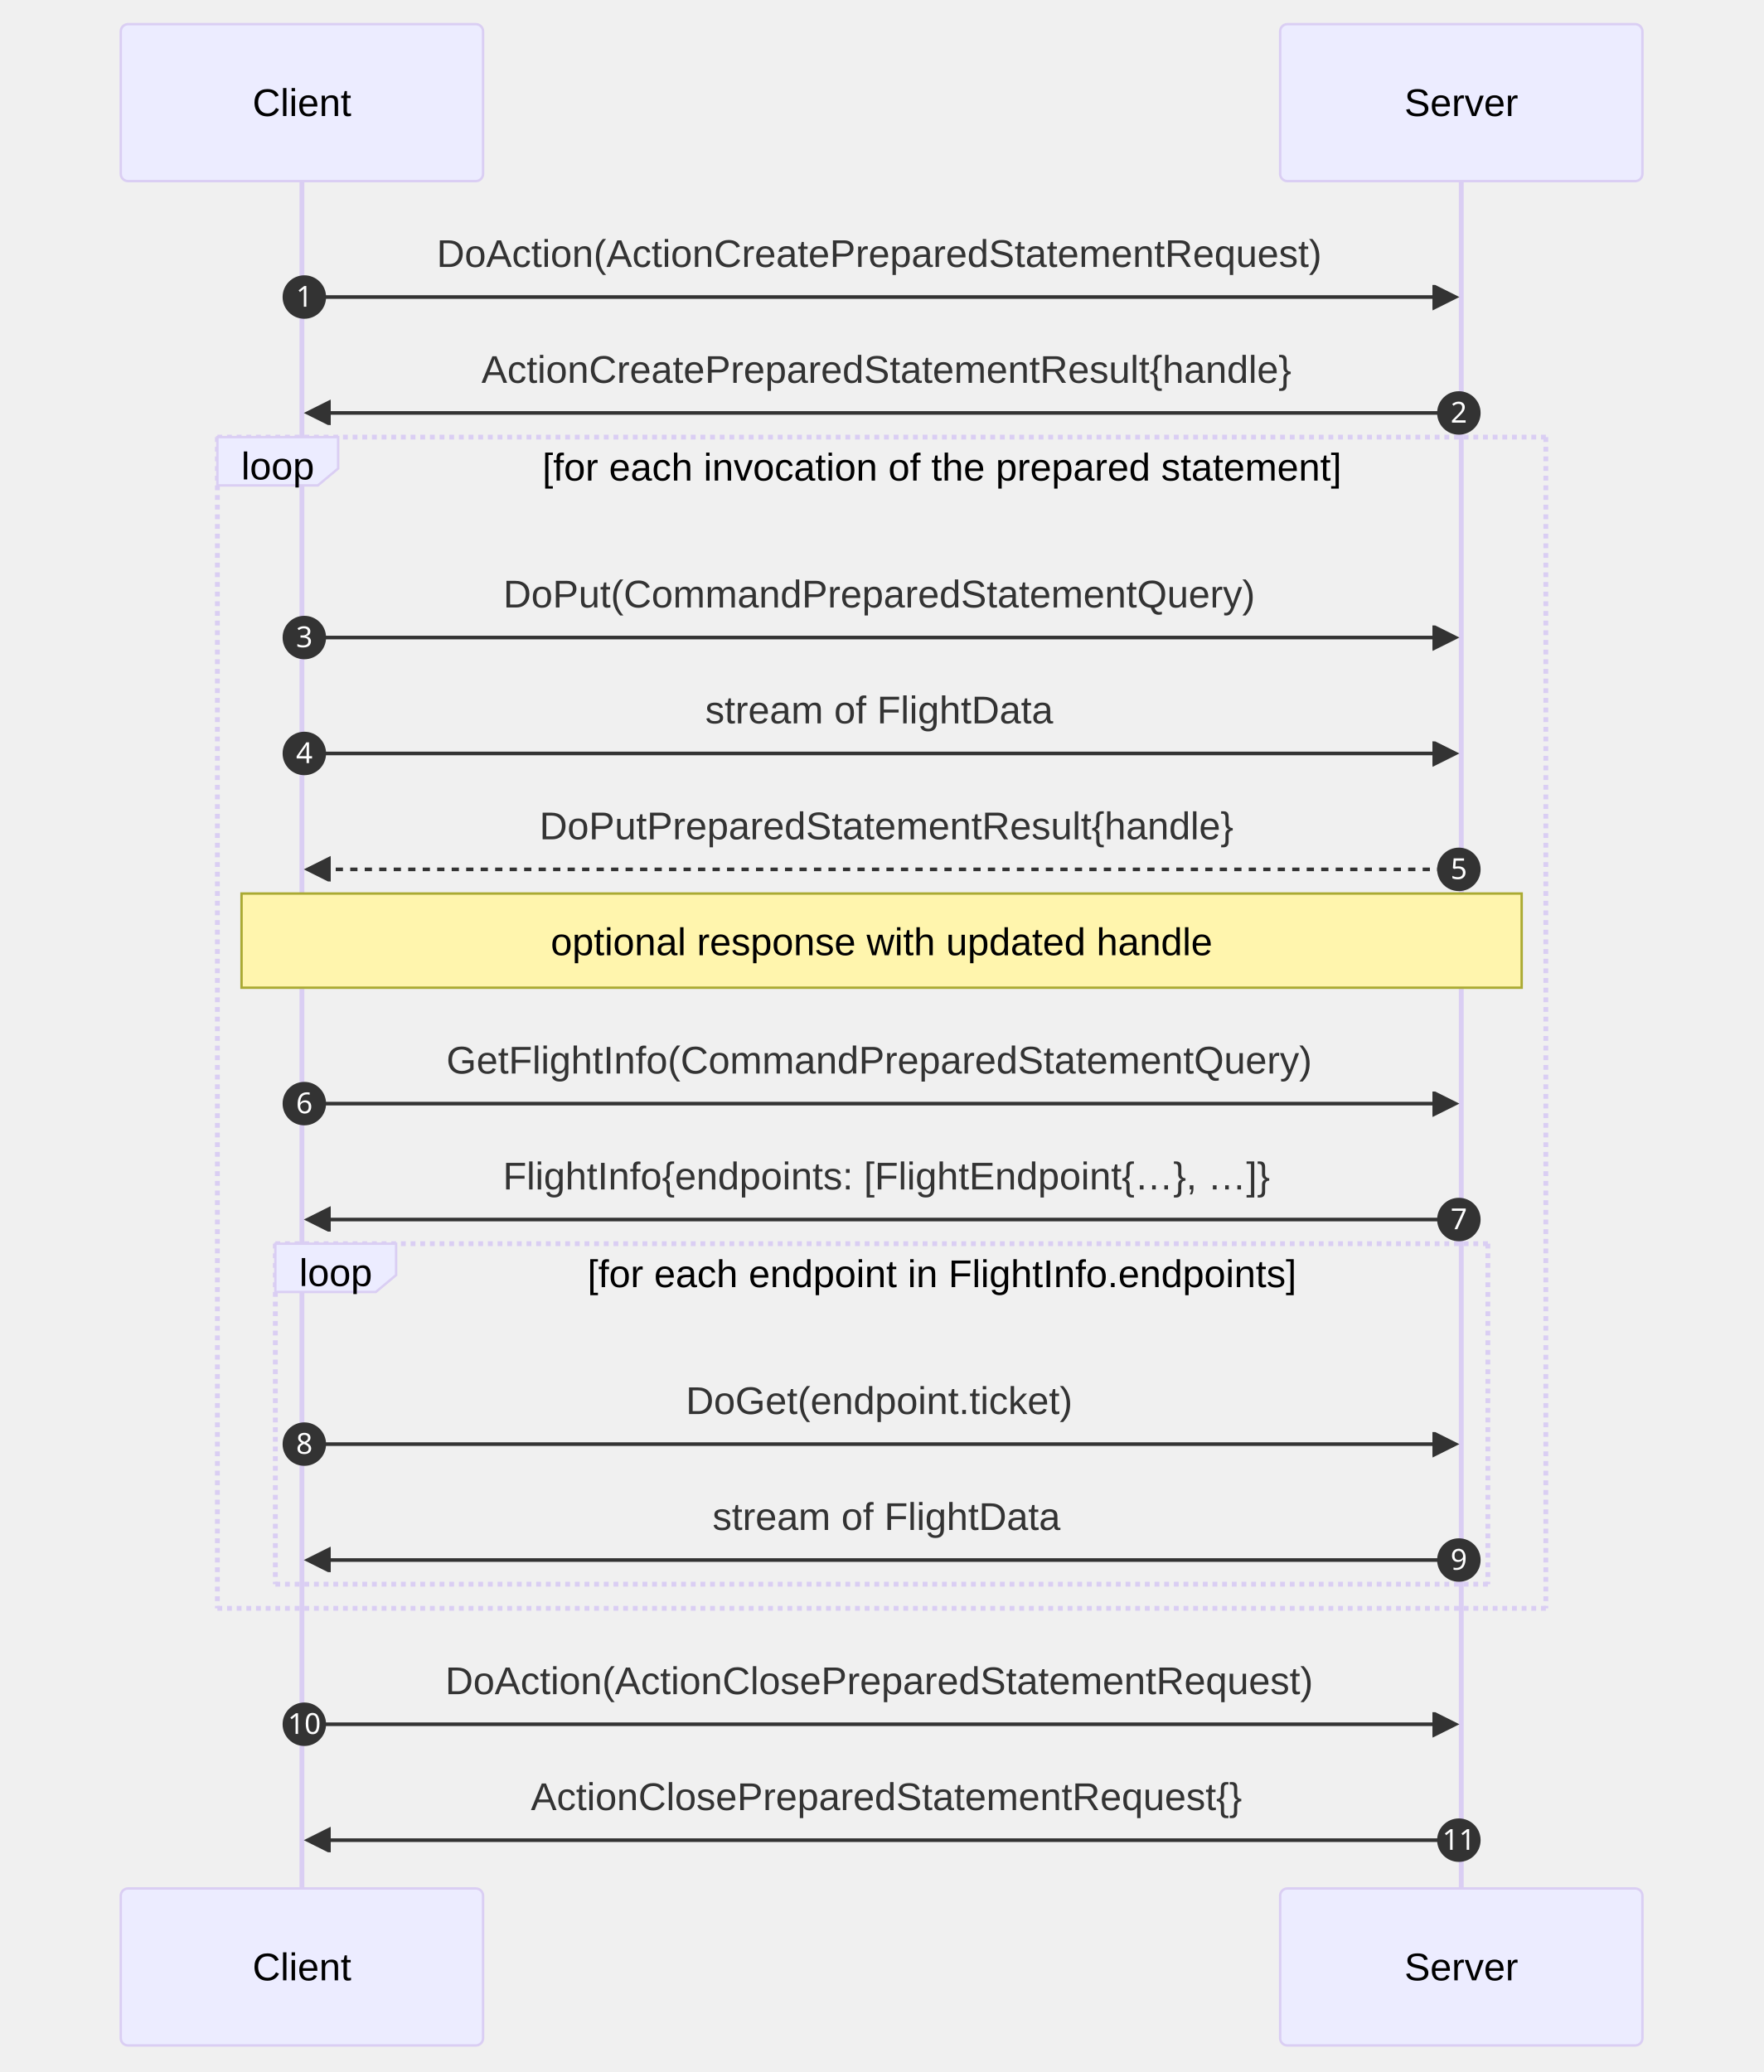
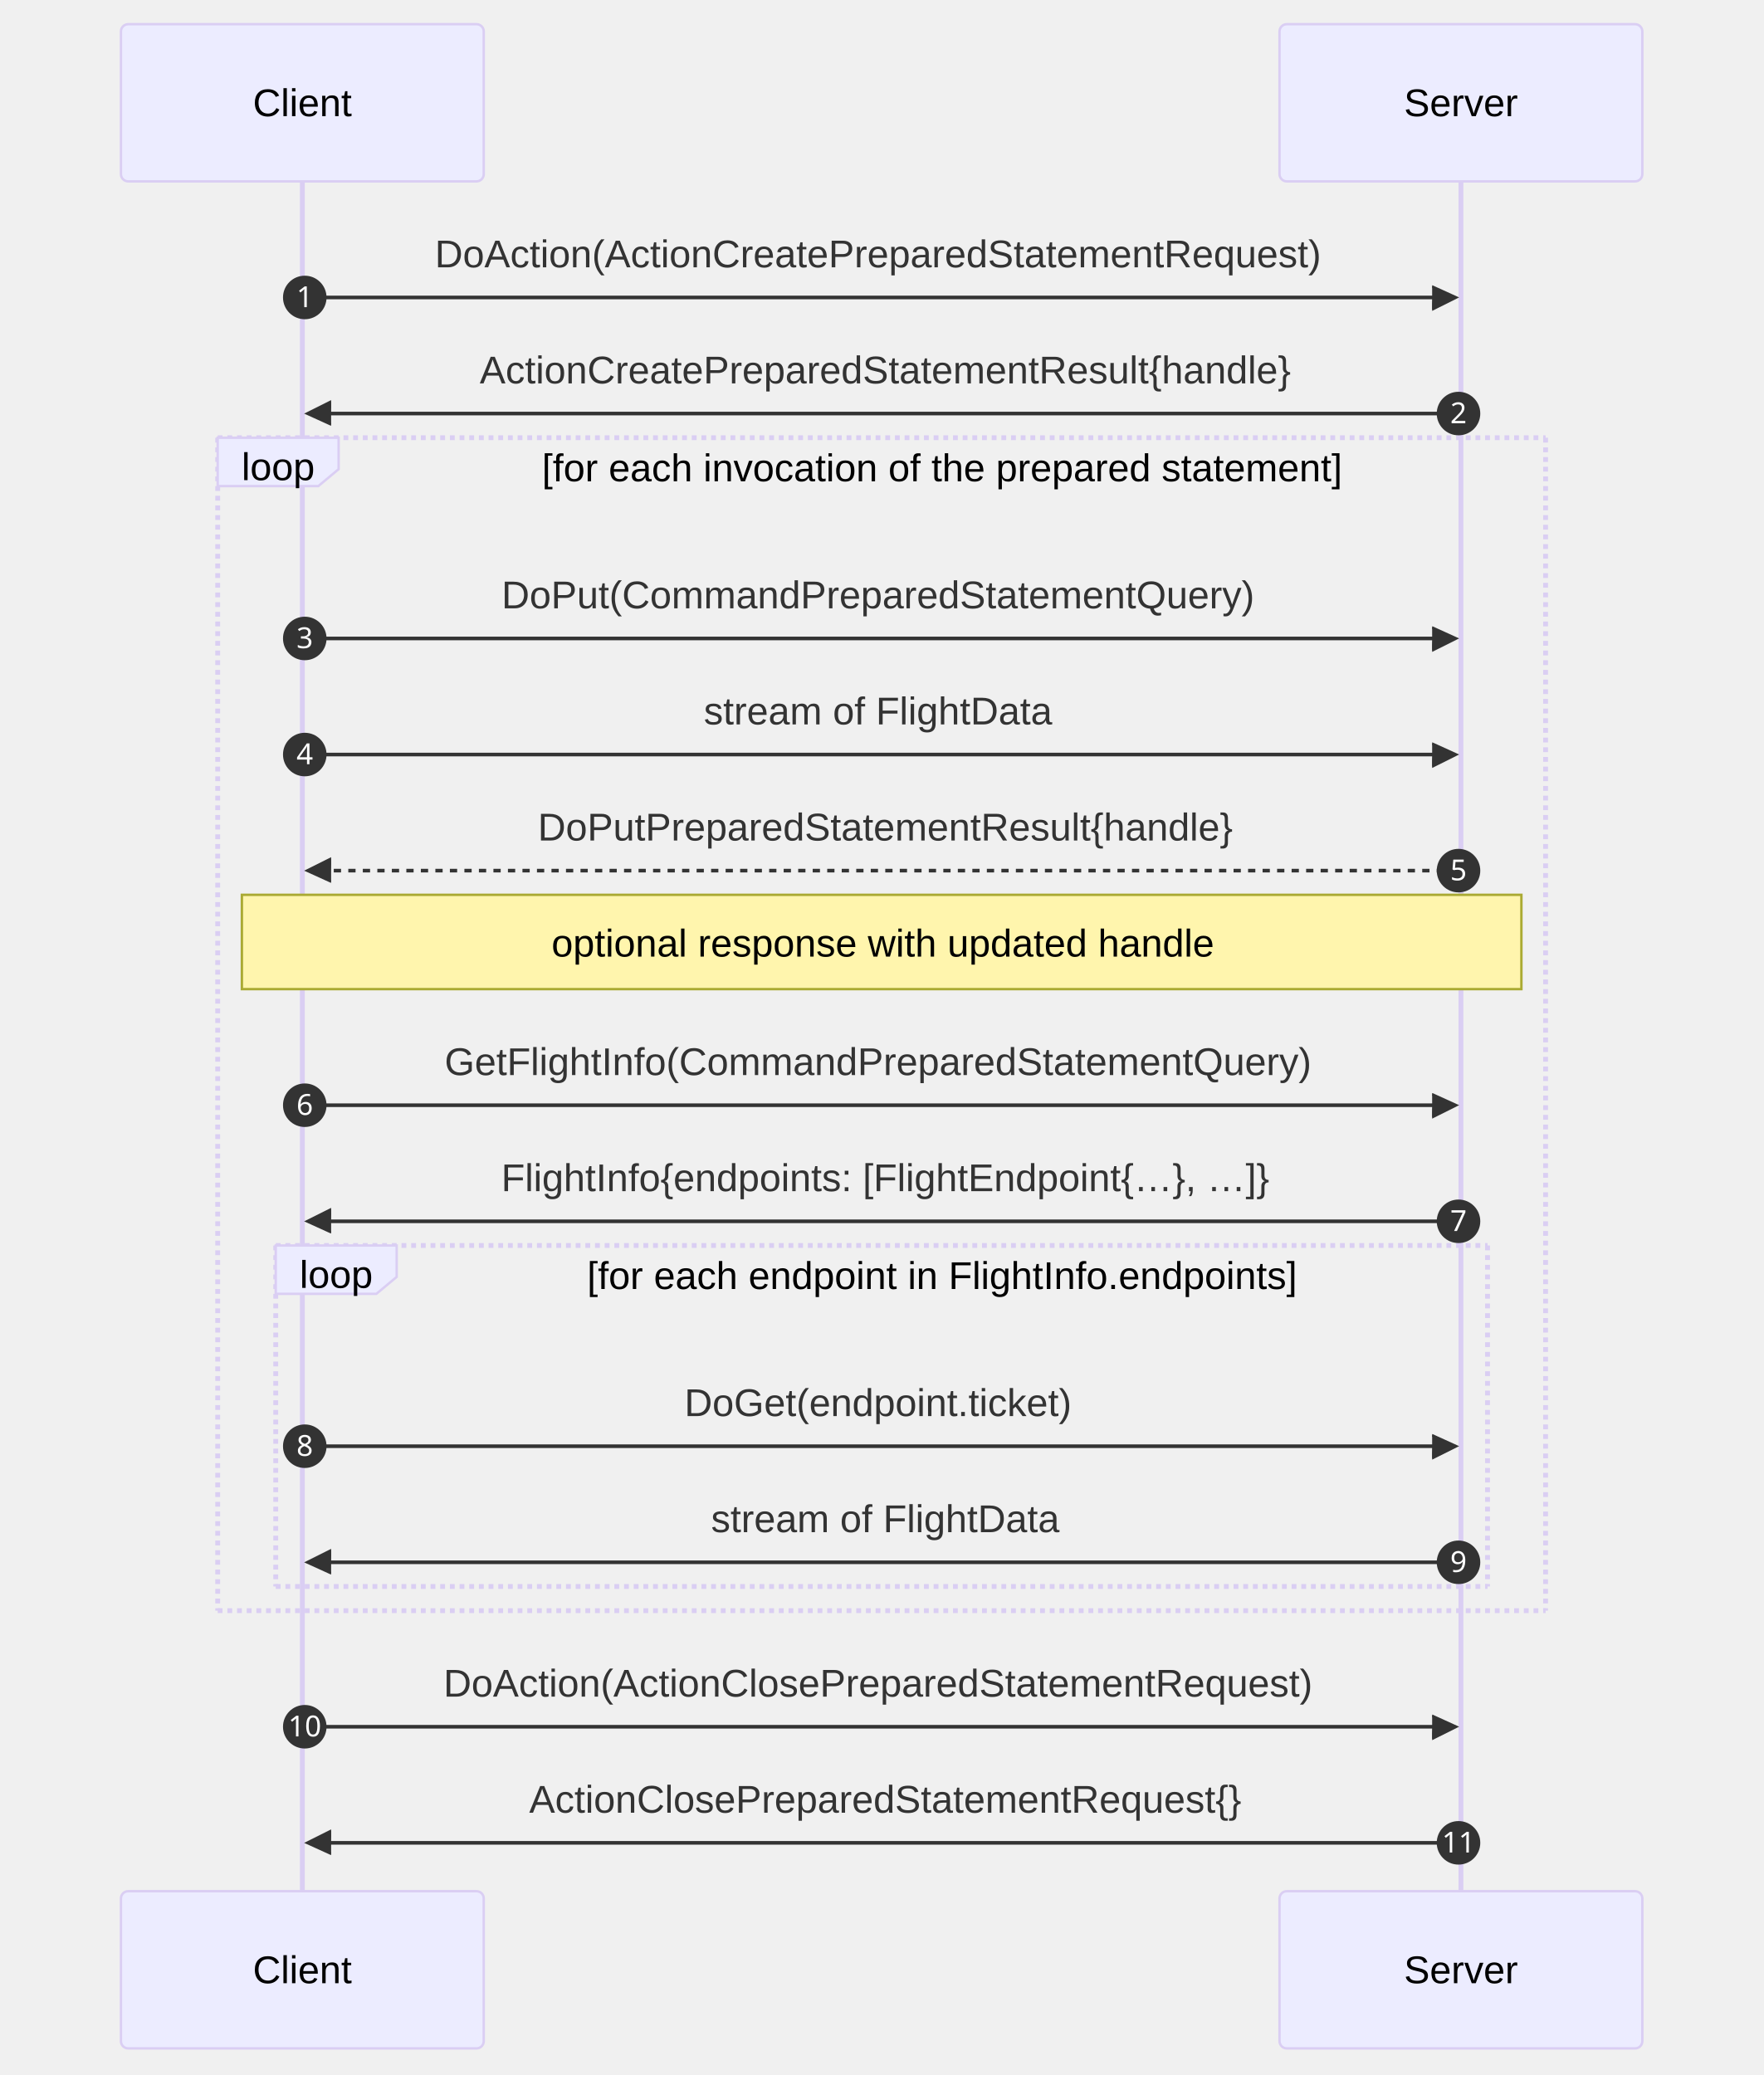
- <svg xmlns="http://www.w3.org/2000/svg" aria-roledescription="sequence" role="graphics-document document" viewBox="-50 -10 730 858" style="max-width: 730px; background-color: white;" width="100%" id="my-svg">
+ <svg xmlns="http://www.w3.org/2000/svg" aria-roledescription="sequence" role="graphics-document document" viewBox="-50 -10 729 858" style="max-width: 729px; background-color: white;" width="100%" id="my-svg">
  <g>
-     <rect class="actor actor-bottom" ry="3" rx="3" name="Server" height="65" width="150" stroke="#666" fill="#eaeaea" y="772" x="480" />
-     <text style="text-anchor: middle; font-size: 16px; font-weight: 400;" class="actor" alignment-baseline="central" dominant-baseline="central" y="804.5" x="555">
-       <tspan dy="0" x="555">Server</tspan>
+     <rect class="actor actor-bottom" ry="3" rx="3" name="Server" height="65" width="150" stroke="#666" fill="#eaeaea" y="772" x="479" />
+     <text style="text-anchor: middle; font-size: 16px; font-weight: 400;" class="actor actor-box" alignment-baseline="central" dominant-baseline="central" y="804.5" x="554">
+       <tspan dy="0" x="554">Server</tspan>
    </text>
  </g>
  <g>
    <rect class="actor actor-bottom" ry="3" rx="3" name="Client" height="65" width="150" stroke="#666" fill="#eaeaea" y="772" x="0" />
-     <text style="text-anchor: middle; font-size: 16px; font-weight: 400;" class="actor" alignment-baseline="central" dominant-baseline="central" y="804.5" x="75">
+     <text style="text-anchor: middle; font-size: 16px; font-weight: 400;" class="actor actor-box" alignment-baseline="central" dominant-baseline="central" y="804.5" x="75">
      <tspan dy="0" x="75">Client</tspan>
    </text>
  </g>
  <g>
-     <line stroke="#999" stroke-width="0.5px" class="200" y2="772" x2="555" y1="5" x1="555" id="actor1" />
+     <line name="Server" stroke="#999" stroke-width="0.5px" class="actor-line 200" y2="772" x2="554" y1="65" x1="554" id="actor1" />
    <g id="root-1">
-       <rect class="actor actor-top" ry="3" rx="3" name="Server" height="65" width="150" stroke="#666" fill="#eaeaea" y="0" x="480" />
-       <text style="text-anchor: middle; font-size: 16px; font-weight: 400;" class="actor" alignment-baseline="central" dominant-baseline="central" y="32.5" x="555">
-         <tspan dy="0" x="555">Server</tspan>
+       <rect class="actor actor-top" ry="3" rx="3" name="Server" height="65" width="150" stroke="#666" fill="#eaeaea" y="0" x="479" />
+       <text style="text-anchor: middle; font-size: 16px; font-weight: 400;" class="actor actor-box" alignment-baseline="central" dominant-baseline="central" y="32.5" x="554">
+         <tspan dy="0" x="554">Server</tspan>
      </text>
    </g>
  </g>
  <g>
-     <line stroke="#999" stroke-width="0.5px" class="200" y2="772" x2="75" y1="5" x1="75" id="actor0" />
+     <line name="Client" stroke="#999" stroke-width="0.5px" class="actor-line 200" y2="772" x2="75" y1="65" x1="75" id="actor0" />
    <g id="root-0">
      <rect class="actor actor-top" ry="3" rx="3" name="Client" height="65" width="150" stroke="#666" fill="#eaeaea" y="0" x="0" />
-       <text style="text-anchor: middle; font-size: 16px; font-weight: 400;" class="actor" alignment-baseline="central" dominant-baseline="central" y="32.5" x="75">
+       <text style="text-anchor: middle; font-size: 16px; font-weight: 400;" class="actor actor-box" alignment-baseline="central" dominant-baseline="central" y="32.5" x="75">
        <tspan dy="0" x="75">Client</tspan>
      </text>
    </g>
  </g>
-   <style>#my-svg{font-family:"trebuchet ms",verdana,arial,sans-serif;font-size:16px;fill:#333;}#my-svg .error-icon{fill:#552222;}#my-svg .error-text{fill:#552222;stroke:#552222;}#my-svg .edge-thickness-normal{stroke-width:2px;}#my-svg .edge-thickness-thick{stroke-width:3.5px;}#my-svg .edge-pattern-solid{stroke-dasharray:0;}#my-svg .edge-pattern-dashed{stroke-dasharray:3;}#my-svg .edge-pattern-dotted{stroke-dasharray:2;}#my-svg .marker{fill:#333333;stroke:#333333;}#my-svg .marker.cross{stroke:#333333;}#my-svg svg{font-family:"trebuchet ms",verdana,arial,sans-serif;font-size:16px;}#my-svg .actor{stroke:hsl(259.626, 59.777%, 87.902%);fill:#ECECFF;}#my-svg text.actor&gt;tspan{fill:black;stroke:none;}#my-svg .actor-line{stroke:grey;}#my-svg .messageLine0{stroke-width:1.5;stroke-dasharray:none;stroke:#333;}#my-svg .messageLine1{stroke-width:1.5;stroke-dasharray:2,2;stroke:#333;}#my-svg #arrowhead path{fill:#333;stroke:#333;}#my-svg .sequenceNumber{fill:white;}#my-svg #sequencenumber{fill:#333;}#my-svg #crosshead path{fill:#333;stroke:#333;}#my-svg .messageText{fill:#333;stroke:none;}#my-svg .labelBox{stroke:hsl(259.626, 59.777%, 87.902%);fill:#ECECFF;}#my-svg .labelText,#my-svg .labelText&gt;tspan{fill:black;stroke:none;}#my-svg .loopText,#my-svg .loopText&gt;tspan{fill:black;stroke:none;}#my-svg .loopLine{stroke-width:2px;stroke-dasharray:2,2;stroke:hsl(259.626, 59.777%, 87.902%);fill:hsl(259.626, 59.777%, 87.902%);}#my-svg .note{stroke:#aaaa33;fill:#fff5ad;}#my-svg .noteText,#my-svg .noteText&gt;tspan{fill:black;stroke:none;}#my-svg .activation0{fill:#f4f4f4;stroke:#666;}#my-svg .activation1{fill:#f4f4f4;stroke:#666;}#my-svg .activation2{fill:#f4f4f4;stroke:#666;}#my-svg .actorPopupMenu{position:absolute;}#my-svg .actorPopupMenuPanel{position:absolute;fill:#ECECFF;box-shadow:0px 8px 16px 0px rgba(0,0,0,0.2);filter:drop-shadow(3px 5px 2px rgb(0 0 0 / 0.4));}#my-svg .actor-man line{stroke:hsl(259.626, 59.777%, 87.902%);fill:#ECECFF;}#my-svg .actor-man circle,#my-svg line{stroke:hsl(259.626, 59.777%, 87.902%);fill:#ECECFF;stroke-width:2px;}#my-svg :root{--mermaid-font-family:"trebuchet ms",verdana,arial,sans-serif;}</style>
+   <style>#my-svg{font-family:"trebuchet ms",verdana,arial,sans-serif;font-size:16px;fill:#333;}#my-svg .error-icon{fill:#552222;}#my-svg .error-text{fill:#552222;stroke:#552222;}#my-svg .edge-thickness-normal{stroke-width:1px;}#my-svg .edge-thickness-thick{stroke-width:3.5px;}#my-svg .edge-pattern-solid{stroke-dasharray:0;}#my-svg .edge-thickness-invisible{stroke-width:0;fill:none;}#my-svg .edge-pattern-dashed{stroke-dasharray:3;}#my-svg .edge-pattern-dotted{stroke-dasharray:2;}#my-svg .marker{fill:#333333;stroke:#333333;}#my-svg .marker.cross{stroke:#333333;}#my-svg svg{font-family:"trebuchet ms",verdana,arial,sans-serif;font-size:16px;}#my-svg p{margin:0;}#my-svg .actor{stroke:hsl(259.626, 59.777%, 87.902%);fill:#ECECFF;}#my-svg text.actor&gt;tspan{fill:black;stroke:none;}#my-svg .actor-line{stroke:hsl(259.626, 59.777%, 87.902%);}#my-svg .messageLine0{stroke-width:1.5;stroke-dasharray:none;stroke:#333;}#my-svg .messageLine1{stroke-width:1.5;stroke-dasharray:2,2;stroke:#333;}#my-svg #arrowhead path{fill:#333;stroke:#333;}#my-svg .sequenceNumber{fill:white;}#my-svg #sequencenumber{fill:#333;}#my-svg #crosshead path{fill:#333;stroke:#333;}#my-svg .messageText{fill:#333;stroke:none;}#my-svg .labelBox{stroke:hsl(259.626, 59.777%, 87.902%);fill:#ECECFF;}#my-svg .labelText,#my-svg .labelText&gt;tspan{fill:black;stroke:none;}#my-svg .loopText,#my-svg .loopText&gt;tspan{fill:black;stroke:none;}#my-svg .loopLine{stroke-width:2px;stroke-dasharray:2,2;stroke:hsl(259.626, 59.777%, 87.902%);fill:hsl(259.626, 59.777%, 87.902%);}#my-svg .note{stroke:#aaaa33;fill:#fff5ad;}#my-svg .noteText,#my-svg .noteText&gt;tspan{fill:black;stroke:none;}#my-svg .activation0{fill:#f4f4f4;stroke:#666;}#my-svg .activation1{fill:#f4f4f4;stroke:#666;}#my-svg .activation2{fill:#f4f4f4;stroke:#666;}#my-svg .actorPopupMenu{position:absolute;}#my-svg .actorPopupMenuPanel{position:absolute;fill:#ECECFF;box-shadow:0px 8px 16px 0px rgba(0,0,0,0.2);filter:drop-shadow(3px 5px 2px rgb(0 0 0 / 0.4));}#my-svg .actor-man line{stroke:hsl(259.626, 59.777%, 87.902%);fill:#ECECFF;}#my-svg .actor-man circle,#my-svg line{stroke:hsl(259.626, 59.777%, 87.902%);fill:#ECECFF;stroke-width:2px;}#my-svg :root{--mermaid-font-family:"trebuchet ms",verdana,arial,sans-serif;}</style>
  <g />
  <defs>
    <symbol height="24" width="24" id="computer">
      <path d="M2 2v13h20v-13h-20zm18 11h-16v-9h16v9zm-10.228 6l.466-1h3.524l.467 1h-4.457zm14.228 3h-24l2-6h2.104l-1.33 4h18.45l-1.297-4h2.073l2 6zm-5-10h-14v-7h14v7z" transform="scale(.5)" />
    </symbol>
  </defs>
  <defs>
    <symbol clip-rule="evenodd" fill-rule="evenodd" id="database">
      <path d="M12.258.001l.256.004.255.005.253.008.251.01.249.012.247.015.246.016.242.019.241.02.239.023.236.024.233.027.231.028.229.031.225.032.223.034.22.036.217.038.214.04.211.041.208.043.205.045.201.046.198.048.194.05.191.051.187.053.183.054.18.056.175.057.172.059.168.06.163.061.16.063.155.064.15.066.074.033.073.033.071.034.07.034.069.035.068.035.067.035.066.035.064.036.064.036.062.036.06.036.06.037.058.037.058.037.055.038.055.038.053.038.052.038.051.039.05.039.048.039.047.039.045.04.044.04.043.04.041.04.04.041.039.041.037.041.036.041.034.041.033.042.032.042.03.042.029.042.027.042.026.043.024.043.023.043.021.043.02.043.018.044.017.043.015.044.013.044.012.044.011.045.009.044.007.045.006.045.004.045.002.045.001.045v17l-.001.045-.002.045-.004.045-.006.045-.007.045-.009.044-.011.045-.012.044-.013.044-.015.044-.017.043-.018.044-.02.043-.021.043-.023.043-.024.043-.026.043-.027.042-.029.042-.03.042-.032.042-.033.042-.034.041-.036.041-.037.041-.039.041-.04.041-.041.04-.043.04-.044.04-.045.04-.047.039-.048.039-.05.039-.051.039-.052.038-.053.038-.055.038-.055.038-.058.037-.058.037-.06.037-.06.036-.062.036-.064.036-.064.036-.066.035-.067.035-.068.035-.069.035-.07.034-.071.034-.073.033-.074.033-.15.066-.155.064-.16.063-.163.061-.168.06-.172.059-.175.057-.18.056-.183.054-.187.053-.191.051-.194.05-.198.048-.201.046-.205.045-.208.043-.211.041-.214.04-.217.038-.22.036-.223.034-.225.032-.229.031-.231.028-.233.027-.236.024-.239.023-.241.02-.242.019-.246.016-.247.015-.249.012-.251.01-.253.008-.255.005-.256.004-.258.001-.258-.001-.256-.004-.255-.005-.253-.008-.251-.01-.249-.012-.247-.015-.245-.016-.243-.019-.241-.02-.238-.023-.236-.024-.234-.027-.231-.028-.228-.031-.226-.032-.223-.034-.22-.036-.217-.038-.214-.04-.211-.041-.208-.043-.204-.045-.201-.046-.198-.048-.195-.05-.19-.051-.187-.053-.184-.054-.179-.056-.176-.057-.172-.059-.167-.06-.164-.061-.159-.063-.155-.064-.151-.066-.074-.033-.072-.033-.072-.034-.07-.034-.069-.035-.068-.035-.067-.035-.066-.035-.064-.036-.063-.036-.062-.036-.061-.036-.06-.037-.058-.037-.057-.037-.056-.038-.055-.038-.053-.038-.052-.038-.051-.039-.049-.039-.049-.039-.046-.039-.046-.04-.044-.04-.043-.04-.041-.04-.04-.041-.039-.041-.037-.041-.036-.041-.034-.041-.033-.042-.032-.042-.03-.042-.029-.042-.027-.042-.026-.043-.024-.043-.023-.043-.021-.043-.02-.043-.018-.044-.017-.043-.015-.044-.013-.044-.012-.044-.011-.045-.009-.044-.007-.045-.006-.045-.004-.045-.002-.045-.001-.045v-17l.001-.045.002-.045.004-.045.006-.045.007-.045.009-.044.011-.045.012-.044.013-.044.015-.044.017-.043.018-.044.02-.043.021-.043.023-.043.024-.043.026-.043.027-.042.029-.042.03-.042.032-.042.033-.042.034-.041.036-.041.037-.041.039-.041.04-.041.041-.04.043-.04.044-.04.046-.04.046-.039.049-.039.049-.039.051-.039.052-.038.053-.038.055-.038.056-.038.057-.037.058-.037.06-.037.061-.036.062-.036.063-.036.064-.036.066-.035.067-.035.068-.035.069-.035.07-.034.072-.034.072-.033.074-.033.151-.066.155-.064.159-.063.164-.061.167-.06.172-.059.176-.057.179-.056.184-.054.187-.053.19-.051.195-.05.198-.048.201-.046.204-.045.208-.043.211-.041.214-.04.217-.038.22-.036.223-.034.226-.032.228-.031.231-.028.234-.027.236-.024.238-.023.241-.02.243-.019.245-.016.247-.015.249-.012.251-.01.253-.008.255-.005.256-.004.258-.001.258.001zm-9.258 20.499v.01l.001.021.003.021.004.022.005.021.006.022.007.022.009.023.01.022.011.023.012.023.013.023.015.023.016.024.017.023.018.024.019.024.021.024.022.025.023.024.024.025.052.049.056.05.061.051.066.051.07.051.075.051.079.052.084.052.088.052.092.052.097.052.102.051.105.052.11.052.114.051.119.051.123.051.127.05.131.05.135.05.139.048.144.049.147.047.152.047.155.047.16.045.163.045.167.043.171.043.176.041.178.041.183.039.187.039.19.037.194.035.197.035.202.033.204.031.209.03.212.029.216.027.219.025.222.024.226.021.23.02.233.018.236.016.24.015.243.012.246.01.249.008.253.005.256.004.259.001.26-.001.257-.004.254-.005.25-.008.247-.011.244-.012.241-.014.237-.016.233-.018.231-.021.226-.021.224-.024.22-.026.216-.027.212-.028.21-.031.205-.031.202-.034.198-.034.194-.036.191-.037.187-.039.183-.04.179-.04.175-.042.172-.043.168-.044.163-.045.16-.046.155-.046.152-.047.148-.048.143-.049.139-.049.136-.05.131-.05.126-.05.123-.051.118-.052.114-.051.11-.052.106-.052.101-.052.096-.052.092-.052.088-.053.083-.051.079-.052.074-.052.07-.051.065-.051.06-.051.056-.05.051-.05.023-.024.023-.025.021-.024.02-.024.019-.024.018-.024.017-.024.015-.023.014-.024.013-.023.012-.023.01-.023.01-.022.008-.022.006-.022.006-.022.004-.022.004-.021.001-.021.001-.021v-4.127l-.077.055-.08.053-.083.054-.085.053-.087.052-.09.052-.093.051-.095.05-.097.05-.1.049-.102.049-.105.048-.106.047-.109.047-.111.046-.114.045-.115.045-.118.044-.12.043-.122.042-.124.042-.126.041-.128.04-.13.04-.132.038-.134.038-.135.037-.138.037-.139.035-.142.035-.143.034-.144.033-.147.032-.148.031-.15.03-.151.03-.153.029-.154.027-.156.027-.158.026-.159.025-.161.024-.162.023-.163.022-.165.021-.166.02-.167.019-.169.018-.169.017-.171.016-.173.015-.173.014-.175.013-.175.012-.177.011-.178.01-.179.008-.179.008-.181.006-.182.005-.182.004-.184.003-.184.002h-.37l-.184-.002-.184-.003-.182-.004-.182-.005-.181-.006-.179-.008-.179-.008-.178-.01-.176-.011-.176-.012-.175-.013-.173-.014-.172-.015-.171-.016-.17-.017-.169-.018-.167-.019-.166-.02-.165-.021-.163-.022-.162-.023-.161-.024-.159-.025-.157-.026-.156-.027-.155-.027-.153-.029-.151-.03-.15-.03-.148-.031-.146-.032-.145-.033-.143-.034-.141-.035-.14-.035-.137-.037-.136-.037-.134-.038-.132-.038-.13-.04-.128-.04-.126-.041-.124-.042-.122-.042-.12-.044-.117-.043-.116-.045-.113-.045-.112-.046-.109-.047-.106-.047-.105-.048-.102-.049-.1-.049-.097-.05-.095-.05-.093-.052-.09-.051-.087-.052-.085-.053-.083-.054-.08-.054-.077-.054v4.127zm0-5.654v.011l.001.021.003.021.004.021.005.022.006.022.007.022.009.022.01.022.011.023.012.023.013.023.015.024.016.023.017.024.018.024.019.024.021.024.022.024.023.025.024.024.052.05.056.05.061.05.066.051.07.051.075.052.079.051.084.052.088.052.092.052.097.052.102.052.105.052.11.051.114.051.119.052.123.05.127.051.131.05.135.049.139.049.144.048.147.048.152.047.155.046.16.045.163.045.167.044.171.042.176.042.178.04.183.04.187.038.19.037.194.036.197.034.202.033.204.032.209.03.212.028.216.027.219.025.222.024.226.022.23.02.233.018.236.016.24.014.243.012.246.01.249.008.253.006.256.003.259.001.26-.001.257-.003.254-.006.25-.008.247-.01.244-.012.241-.015.237-.016.233-.018.231-.02.226-.022.224-.024.22-.025.216-.027.212-.029.21-.03.205-.032.202-.033.198-.035.194-.036.191-.037.187-.039.183-.039.179-.041.175-.042.172-.043.168-.044.163-.045.16-.045.155-.047.152-.047.148-.048.143-.048.139-.05.136-.049.131-.05.126-.051.123-.051.118-.051.114-.052.11-.052.106-.052.101-.052.096-.052.092-.052.088-.052.083-.052.079-.052.074-.051.07-.052.065-.051.06-.05.056-.051.051-.049.023-.025.023-.024.021-.025.02-.024.019-.024.018-.024.017-.024.015-.023.014-.023.013-.024.012-.022.01-.023.01-.023.008-.022.006-.022.006-.022.004-.021.004-.022.001-.021.001-.021v-4.139l-.077.054-.08.054-.083.054-.085.052-.087.053-.09.051-.093.051-.095.051-.097.05-.1.049-.102.049-.105.048-.106.047-.109.047-.111.046-.114.045-.115.044-.118.044-.12.044-.122.042-.124.042-.126.041-.128.04-.13.039-.132.039-.134.038-.135.037-.138.036-.139.036-.142.035-.143.033-.144.033-.147.033-.148.031-.15.03-.151.03-.153.028-.154.028-.156.027-.158.026-.159.025-.161.024-.162.023-.163.022-.165.021-.166.02-.167.019-.169.018-.169.017-.171.016-.173.015-.173.014-.175.013-.175.012-.177.011-.178.009-.179.009-.179.007-.181.007-.182.005-.182.004-.184.003-.184.002h-.37l-.184-.002-.184-.003-.182-.004-.182-.005-.181-.007-.179-.007-.179-.009-.178-.009-.176-.011-.176-.012-.175-.013-.173-.014-.172-.015-.171-.016-.17-.017-.169-.018-.167-.019-.166-.02-.165-.021-.163-.022-.162-.023-.161-.024-.159-.025-.157-.026-.156-.027-.155-.028-.153-.028-.151-.03-.15-.03-.148-.031-.146-.033-.145-.033-.143-.033-.141-.035-.14-.036-.137-.036-.136-.037-.134-.038-.132-.039-.13-.039-.128-.04-.126-.041-.124-.042-.122-.043-.12-.043-.117-.044-.116-.044-.113-.046-.112-.046-.109-.046-.106-.047-.105-.048-.102-.049-.1-.049-.097-.05-.095-.051-.093-.051-.09-.051-.087-.053-.085-.052-.083-.054-.08-.054-.077-.054v4.139zm0-5.666v.011l.001.02.003.022.004.021.005.022.006.021.007.022.009.023.01.022.011.023.012.023.013.023.015.023.016.024.017.024.018.023.019.024.021.025.022.024.023.024.024.025.052.05.056.05.061.05.066.051.07.051.075.052.079.051.084.052.088.052.092.052.097.052.102.052.105.051.11.052.114.051.119.051.123.051.127.05.131.05.135.05.139.049.144.048.147.048.152.047.155.046.16.045.163.045.167.043.171.043.176.042.178.04.183.04.187.038.19.037.194.036.197.034.202.033.204.032.209.03.212.028.216.027.219.025.222.024.226.021.23.02.233.018.236.017.24.014.243.012.246.01.249.008.253.006.256.003.259.001.26-.001.257-.003.254-.006.25-.008.247-.01.244-.013.241-.014.237-.016.233-.018.231-.02.226-.022.224-.024.22-.025.216-.027.212-.029.21-.03.205-.032.202-.033.198-.035.194-.036.191-.037.187-.039.183-.039.179-.041.175-.042.172-.043.168-.044.163-.045.16-.045.155-.047.152-.047.148-.048.143-.049.139-.049.136-.049.131-.051.126-.05.123-.051.118-.052.114-.051.11-.052.106-.052.101-.052.096-.052.092-.052.088-.052.083-.052.079-.052.074-.052.07-.051.065-.051.06-.051.056-.05.051-.049.023-.025.023-.025.021-.024.02-.024.019-.024.018-.024.017-.024.015-.023.014-.024.013-.023.012-.023.01-.022.01-.023.008-.022.006-.022.006-.022.004-.022.004-.021.001-.021.001-.021v-4.153l-.077.054-.08.054-.083.053-.085.053-.087.053-.09.051-.093.051-.095.051-.097.05-.1.049-.102.048-.105.048-.106.048-.109.046-.111.046-.114.046-.115.044-.118.044-.12.043-.122.043-.124.042-.126.041-.128.04-.13.039-.132.039-.134.038-.135.037-.138.036-.139.036-.142.034-.143.034-.144.033-.147.032-.148.032-.15.03-.151.03-.153.028-.154.028-.156.027-.158.026-.159.024-.161.024-.162.023-.163.023-.165.021-.166.02-.167.019-.169.018-.169.017-.171.016-.173.015-.173.014-.175.013-.175.012-.177.01-.178.01-.179.009-.179.007-.181.006-.182.006-.182.004-.184.003-.184.001-.185.001-.185-.001-.184-.001-.184-.003-.182-.004-.182-.006-.181-.006-.179-.007-.179-.009-.178-.01-.176-.01-.176-.012-.175-.013-.173-.014-.172-.015-.171-.016-.17-.017-.169-.018-.167-.019-.166-.02-.165-.021-.163-.023-.162-.023-.161-.024-.159-.024-.157-.026-.156-.027-.155-.028-.153-.028-.151-.03-.15-.03-.148-.032-.146-.032-.145-.033-.143-.034-.141-.034-.14-.036-.137-.036-.136-.037-.134-.038-.132-.039-.13-.039-.128-.041-.126-.041-.124-.041-.122-.043-.12-.043-.117-.044-.116-.044-.113-.046-.112-.046-.109-.046-.106-.048-.105-.048-.102-.048-.1-.05-.097-.049-.095-.051-.093-.051-.09-.052-.087-.052-.085-.053-.083-.053-.08-.054-.077-.054v4.153zm8.74-8.179l-.257.004-.254.005-.25.008-.247.011-.244.012-.241.014-.237.016-.233.018-.231.021-.226.022-.224.023-.22.026-.216.027-.212.028-.21.031-.205.032-.202.033-.198.034-.194.036-.191.038-.187.038-.183.04-.179.041-.175.042-.172.043-.168.043-.163.045-.16.046-.155.046-.152.048-.148.048-.143.048-.139.049-.136.05-.131.05-.126.051-.123.051-.118.051-.114.052-.11.052-.106.052-.101.052-.096.052-.092.052-.088.052-.083.052-.079.052-.074.051-.07.052-.065.051-.06.05-.056.05-.051.05-.023.025-.023.024-.021.024-.02.025-.019.024-.018.024-.017.023-.015.024-.014.023-.013.023-.012.023-.01.023-.01.022-.008.022-.006.023-.006.021-.004.022-.004.021-.001.021-.001.021.001.021.001.021.004.021.004.022.006.021.006.023.008.022.01.022.01.023.012.023.013.023.014.023.015.024.017.023.018.024.019.024.02.025.021.024.023.024.023.025.051.05.056.05.06.05.065.051.07.052.074.051.079.052.083.052.088.052.092.052.096.052.101.052.106.052.11.052.114.052.118.051.123.051.126.051.131.05.136.05.139.049.143.048.148.048.152.048.155.046.16.046.163.045.168.043.172.043.175.042.179.041.183.04.187.038.191.038.194.036.198.034.202.033.205.032.21.031.212.028.216.027.22.026.224.023.226.022.231.021.233.018.237.016.241.014.244.012.247.011.25.008.254.005.257.004.26.001.26-.001.257-.004.254-.005.25-.008.247-.011.244-.012.241-.014.237-.016.233-.018.231-.021.226-.022.224-.023.22-.026.216-.027.212-.028.21-.031.205-.032.202-.033.198-.034.194-.036.191-.038.187-.038.183-.04.179-.041.175-.042.172-.043.168-.043.163-.045.16-.046.155-.046.152-.048.148-.048.143-.048.139-.049.136-.05.131-.05.126-.051.123-.051.118-.051.114-.052.11-.052.106-.052.101-.052.096-.052.092-.052.088-.052.083-.052.079-.052.074-.051.07-.052.065-.051.06-.05.056-.05.051-.05.023-.025.023-.024.021-.024.02-.025.019-.024.018-.024.017-.023.015-.024.014-.023.013-.023.012-.023.01-.023.01-.022.008-.022.006-.023.006-.021.004-.022.004-.021.001-.021.001-.021-.001-.021-.001-.021-.004-.021-.004-.022-.006-.021-.006-.023-.008-.022-.01-.022-.01-.023-.012-.023-.013-.023-.014-.023-.015-.024-.017-.023-.018-.024-.019-.024-.02-.025-.021-.024-.023-.024-.023-.025-.051-.05-.056-.05-.06-.05-.065-.051-.07-.052-.074-.051-.079-.052-.083-.052-.088-.052-.092-.052-.096-.052-.101-.052-.106-.052-.11-.052-.114-.052-.118-.051-.123-.051-.126-.051-.131-.05-.136-.05-.139-.049-.143-.048-.148-.048-.152-.048-.155-.046-.16-.046-.163-.045-.168-.043-.172-.043-.175-.042-.179-.041-.183-.04-.187-.038-.191-.038-.194-.036-.198-.034-.202-.033-.205-.032-.21-.031-.212-.028-.216-.027-.22-.026-.224-.023-.226-.022-.231-.021-.233-.018-.237-.016-.241-.014-.244-.012-.247-.011-.25-.008-.254-.005-.257-.004-.26-.001-.26.001z" transform="scale(.5)" />
    </symbol>
  </defs>
  <defs>
    <symbol height="24" width="24" id="clock">
      <path d="M12 2c5.514 0 10 4.486 10 10s-4.486 10-10 10-10-4.486-10-10 4.486-10 10-10zm0-2c-6.627 0-12 5.373-12 12s5.373 12 12 12 12-5.373 12-12-5.373-12-12-12zm5.848 12.459c.202.038.202.333.001.372-1.907.361-6.045 1.111-6.547 1.111-.719 0-1.301-.582-1.301-1.301 0-.512.77-5.447 1.125-7.445.034-.192.312-.181.343.014l.985 6.238 5.394 1.011z" transform="scale(.5)" />
    </symbol>
  </defs>
  <defs>
-     <marker orient="auto" markerHeight="12" markerWidth="12" markerUnits="userSpaceOnUse" refY="5" refX="7.9" id="arrowhead">
-       <path d="M 0 0 L 10 5 L 0 10 z" />
+     <marker orient="auto-start-reverse" markerHeight="12" markerWidth="12" markerUnits="userSpaceOnUse" refY="5" refX="7.9" id="arrowhead">
+       <path d="M -1 0 L 10 5 L 0 10 z" />
    </marker>
  </defs>
  <defs>
    <marker refY="4.5" refX="4" orient="auto" markerHeight="8" markerWidth="15" id="crosshead">
      <path style="stroke-dasharray: 0, 0;" d="M 1,2 L 6,7 M 6,2 L 1,7" stroke-width="1pt" stroke="#000000" fill="none" />
    </marker>
  </defs>
  <defs>
    <marker orient="auto" markerHeight="28" markerWidth="20" refY="7" refX="15.5" id="filled-head">
      <path d="M 18,7 L9,13 L14,7 L9,1 Z" />
    </marker>
  </defs>
  <defs>
    <marker orient="auto" markerHeight="40" markerWidth="60" refY="15" refX="15" id="sequencenumber">
      <circle r="6" cy="15" cx="15" />
    </marker>
  </defs>
  <g>
-     <rect class="note" ry="0" rx="0" height="39" width="530" stroke="#666" fill="#EDF2AE" y="360" x="50" />
+     <rect class="note" height="39" width="529" stroke="#666" fill="#EDF2AE" y="360" x="50" />
    <text style="font-size: 16px; font-weight: 400;" dy="1em" class="noteText" alignment-baseline="middle" dominant-baseline="middle" text-anchor="middle" y="365" x="315">
      <tspan x="315">optional response with updated handle</tspan>
    </text>
  </g>
  <g>
-     <line class="loopLine" y2="505" x2="566" y1="505" x1="64" />
-     <line class="loopLine" y2="646" x2="566" y1="505" x1="566" />
-     <line class="loopLine" y2="646" x2="566" y1="646" x1="64" />
+     <line class="loopLine" y2="505" x2="565" y1="505" x1="64" />
+     <line class="loopLine" y2="646" x2="565" y1="505" x1="565" />
+     <line class="loopLine" y2="646" x2="565" y1="646" x1="64" />
    <line class="loopLine" y2="646" x2="64" y1="505" x1="64" />
    <polygon class="labelBox" points="64,505 114,505 114,518 105.6,525 64,525" />
    <text style="font-size: 16px; font-weight: 400;" class="labelText" alignment-baseline="middle" dominant-baseline="middle" text-anchor="middle" y="518" x="89">loop</text>
-     <text style="font-size: 16px; font-weight: 400;" class="loopText" text-anchor="middle" y="523" x="340">
-       <tspan x="340">[for each endpoint in FlightInfo.endpoints]</tspan>
+     <text style="font-size: 16px; font-weight: 400;" class="loopText" text-anchor="middle" y="523" x="339.5">
+       <tspan x="339.5">[for each endpoint in FlightInfo.endpoints]</tspan>
    </text>
  </g>
  <g>
-     <line class="loopLine" y2="171" x2="590" y1="171" x1="40" />
-     <line class="loopLine" y2="656" x2="590" y1="171" x1="590" />
-     <line class="loopLine" y2="656" x2="590" y1="656" x1="40" />
+     <line class="loopLine" y2="171" x2="589" y1="171" x1="40" />
+     <line class="loopLine" y2="656" x2="589" y1="171" x1="589" />
+     <line class="loopLine" y2="656" x2="589" y1="656" x1="40" />
    <line class="loopLine" y2="656" x2="40" y1="171" x1="40" />
    <polygon class="labelBox" points="40,171 90,171 90,184 81.6,191 40,191" />
    <text style="font-size: 16px; font-weight: 400;" class="labelText" alignment-baseline="middle" dominant-baseline="middle" text-anchor="middle" y="184" x="65">loop</text>
-     <text style="font-size: 16px; font-weight: 400;" class="loopText" text-anchor="middle" y="189" x="340">
-       <tspan x="340">[for each invocation of the prepared statement]</tspan>
+     <text style="font-size: 16px; font-weight: 400;" class="loopText" text-anchor="middle" y="189" x="339.5">
+       <tspan x="339.5">[for each invocation of the prepared statement]</tspan>
    </text>
  </g>
-   <text style="font-size: 16px; font-weight: 400;" dy="1em" class="messageText" alignment-baseline="middle" dominant-baseline="middle" text-anchor="middle" y="80" x="314">DoAction(ActionCreatePreparedStatementRequest)</text>
-   <line style="fill: none;" marker-start="url(#sequencenumber)" marker-end="url(#arrowhead)" stroke="none" stroke-width="2" class="messageLine0" y2="113" x2="551" y1="113" x1="76" />
+   <text style="font-size: 16px; font-weight: 400;" dy="1em" class="messageText" alignment-baseline="middle" dominant-baseline="middle" text-anchor="middle" y="80" x="313">DoAction(ActionCreatePreparedStatementRequest)</text>
+   <line style="fill: none;" marker-start="url(#sequencenumber)" marker-end="url(#arrowhead)" stroke="none" stroke-width="2" class="messageLine0" y2="113" x2="550" y1="113" x1="76" />
  <text class="sequenceNumber" text-anchor="middle" font-size="12px" font-family="sans-serif" y="117" x="76">1</text>
-   <text style="font-size: 16px; font-weight: 400;" dy="1em" class="messageText" alignment-baseline="middle" dominant-baseline="middle" text-anchor="middle" y="128" x="317">ActionCreatePreparedStatementResult{handle}</text>
-   <line style="fill: none;" marker-start="url(#sequencenumber)" marker-end="url(#arrowhead)" stroke="none" stroke-width="2" class="messageLine0" y2="161" x2="79" y1="161" x1="554" />
-   <text class="sequenceNumber" text-anchor="middle" font-size="12px" font-family="sans-serif" y="165" x="554">2</text>
-   <text style="font-size: 16px; font-weight: 400;" dy="1em" class="messageText" alignment-baseline="middle" dominant-baseline="middle" text-anchor="middle" y="221" x="314">DoPut(CommandPreparedStatementQuery)</text>
-   <line style="fill: none;" marker-start="url(#sequencenumber)" marker-end="url(#arrowhead)" stroke="none" stroke-width="2" class="messageLine0" y2="254" x2="551" y1="254" x1="76" />
+   <text style="font-size: 16px; font-weight: 400;" dy="1em" class="messageText" alignment-baseline="middle" dominant-baseline="middle" text-anchor="middle" y="128" x="316">ActionCreatePreparedStatementResult{handle}</text>
+   <line style="fill: none;" marker-start="url(#sequencenumber)" marker-end="url(#arrowhead)" stroke="none" stroke-width="2" class="messageLine0" y2="161" x2="79" y1="161" x1="553" />
+   <text class="sequenceNumber" text-anchor="middle" font-size="12px" font-family="sans-serif" y="165" x="553">2</text>
+   <text style="font-size: 16px; font-weight: 400;" dy="1em" class="messageText" alignment-baseline="middle" dominant-baseline="middle" text-anchor="middle" y="221" x="313">DoPut(CommandPreparedStatementQuery)</text>
+   <line style="fill: none;" marker-start="url(#sequencenumber)" marker-end="url(#arrowhead)" stroke="none" stroke-width="2" class="messageLine0" y2="254" x2="550" y1="254" x1="76" />
  <text class="sequenceNumber" text-anchor="middle" font-size="12px" font-family="sans-serif" y="258" x="76">3</text>
-   <text style="font-size: 16px; font-weight: 400;" dy="1em" class="messageText" alignment-baseline="middle" dominant-baseline="middle" text-anchor="middle" y="269" x="314">stream of FlightData</text>
-   <line style="fill: none;" marker-start="url(#sequencenumber)" marker-end="url(#arrowhead)" stroke="none" stroke-width="2" class="messageLine0" y2="302" x2="551" y1="302" x1="76" />
+   <text style="font-size: 16px; font-weight: 400;" dy="1em" class="messageText" alignment-baseline="middle" dominant-baseline="middle" text-anchor="middle" y="269" x="313">stream of FlightData</text>
+   <line style="fill: none;" marker-start="url(#sequencenumber)" marker-end="url(#arrowhead)" stroke="none" stroke-width="2" class="messageLine0" y2="302" x2="550" y1="302" x1="76" />
  <text class="sequenceNumber" text-anchor="middle" font-size="12px" font-family="sans-serif" y="306" x="76">4</text>
-   <text style="font-size: 16px; font-weight: 400;" dy="1em" class="messageText" alignment-baseline="middle" dominant-baseline="middle" text-anchor="middle" y="317" x="317">DoPutPreparedStatementResult{handle}</text>
-   <line style="stroke-dasharray: 3, 3; fill: none;" marker-start="url(#sequencenumber)" marker-end="url(#arrowhead)" stroke="none" stroke-width="2" class="messageLine1" y2="350" x2="79" y1="350" x1="554" />
-   <text class="sequenceNumber" text-anchor="middle" font-size="12px" font-family="sans-serif" y="354" x="554">5</text>
-   <text style="font-size: 16px; font-weight: 400;" dy="1em" class="messageText" alignment-baseline="middle" dominant-baseline="middle" text-anchor="middle" y="414" x="314">GetFlightInfo(CommandPreparedStatementQuery)</text>
-   <line style="fill: none;" marker-start="url(#sequencenumber)" marker-end="url(#arrowhead)" stroke="none" stroke-width="2" class="messageLine0" y2="447" x2="551" y1="447" x1="76" />
+   <text style="font-size: 16px; font-weight: 400;" dy="1em" class="messageText" alignment-baseline="middle" dominant-baseline="middle" text-anchor="middle" y="317" x="316">DoPutPreparedStatementResult{handle}</text>
+   <line style="stroke-dasharray: 3, 3; fill: none;" marker-start="url(#sequencenumber)" marker-end="url(#arrowhead)" stroke="none" stroke-width="2" class="messageLine1" y2="350" x2="79" y1="350" x1="553" />
+   <text class="sequenceNumber" text-anchor="middle" font-size="12px" font-family="sans-serif" y="354" x="553">5</text>
+   <text style="font-size: 16px; font-weight: 400;" dy="1em" class="messageText" alignment-baseline="middle" dominant-baseline="middle" text-anchor="middle" y="414" x="313">GetFlightInfo(CommandPreparedStatementQuery)</text>
+   <line style="fill: none;" marker-start="url(#sequencenumber)" marker-end="url(#arrowhead)" stroke="none" stroke-width="2" class="messageLine0" y2="447" x2="550" y1="447" x1="76" />
  <text class="sequenceNumber" text-anchor="middle" font-size="12px" font-family="sans-serif" y="451" x="76">6</text>
-   <text style="font-size: 16px; font-weight: 400;" dy="1em" class="messageText" alignment-baseline="middle" dominant-baseline="middle" text-anchor="middle" y="462" x="317">FlightInfo{endpoints: [FlightEndpoint{…}, …]}</text>
-   <line style="fill: none;" marker-start="url(#sequencenumber)" marker-end="url(#arrowhead)" stroke="none" stroke-width="2" class="messageLine0" y2="495" x2="79" y1="495" x1="554" />
-   <text class="sequenceNumber" text-anchor="middle" font-size="12px" font-family="sans-serif" y="499" x="554">7</text>
-   <text style="font-size: 16px; font-weight: 400;" dy="1em" class="messageText" alignment-baseline="middle" dominant-baseline="middle" text-anchor="middle" y="555" x="314">DoGet(endpoint.ticket)</text>
-   <line style="fill: none;" marker-start="url(#sequencenumber)" marker-end="url(#arrowhead)" stroke="none" stroke-width="2" class="messageLine0" y2="588" x2="551" y1="588" x1="76" />
+   <text style="font-size: 16px; font-weight: 400;" dy="1em" class="messageText" alignment-baseline="middle" dominant-baseline="middle" text-anchor="middle" y="462" x="316">FlightInfo{endpoints: [FlightEndpoint{…}, …]}</text>
+   <line style="fill: none;" marker-start="url(#sequencenumber)" marker-end="url(#arrowhead)" stroke="none" stroke-width="2" class="messageLine0" y2="495" x2="79" y1="495" x1="553" />
+   <text class="sequenceNumber" text-anchor="middle" font-size="12px" font-family="sans-serif" y="499" x="553">7</text>
+   <text style="font-size: 16px; font-weight: 400;" dy="1em" class="messageText" alignment-baseline="middle" dominant-baseline="middle" text-anchor="middle" y="555" x="313">DoGet(endpoint.ticket)</text>
+   <line style="fill: none;" marker-start="url(#sequencenumber)" marker-end="url(#arrowhead)" stroke="none" stroke-width="2" class="messageLine0" y2="588" x2="550" y1="588" x1="76" />
  <text class="sequenceNumber" text-anchor="middle" font-size="12px" font-family="sans-serif" y="592" x="76">8</text>
-   <text style="font-size: 16px; font-weight: 400;" dy="1em" class="messageText" alignment-baseline="middle" dominant-baseline="middle" text-anchor="middle" y="603" x="317">stream of FlightData</text>
-   <line style="fill: none;" marker-start="url(#sequencenumber)" marker-end="url(#arrowhead)" stroke="none" stroke-width="2" class="messageLine0" y2="636" x2="79" y1="636" x1="554" />
-   <text class="sequenceNumber" text-anchor="middle" font-size="12px" font-family="sans-serif" y="640" x="554">9</text>
-   <text style="font-size: 16px; font-weight: 400;" dy="1em" class="messageText" alignment-baseline="middle" dominant-baseline="middle" text-anchor="middle" y="671" x="314">DoAction(ActionClosePreparedStatementRequest)</text>
-   <line style="fill: none;" marker-start="url(#sequencenumber)" marker-end="url(#arrowhead)" stroke="none" stroke-width="2" class="messageLine0" y2="704" x2="551" y1="704" x1="76" />
+   <text style="font-size: 16px; font-weight: 400;" dy="1em" class="messageText" alignment-baseline="middle" dominant-baseline="middle" text-anchor="middle" y="603" x="316">stream of FlightData</text>
+   <line style="fill: none;" marker-start="url(#sequencenumber)" marker-end="url(#arrowhead)" stroke="none" stroke-width="2" class="messageLine0" y2="636" x2="79" y1="636" x1="553" />
+   <text class="sequenceNumber" text-anchor="middle" font-size="12px" font-family="sans-serif" y="640" x="553">9</text>
+   <text style="font-size: 16px; font-weight: 400;" dy="1em" class="messageText" alignment-baseline="middle" dominant-baseline="middle" text-anchor="middle" y="671" x="313">DoAction(ActionClosePreparedStatementRequest)</text>
+   <line style="fill: none;" marker-start="url(#sequencenumber)" marker-end="url(#arrowhead)" stroke="none" stroke-width="2" class="messageLine0" y2="704" x2="550" y1="704" x1="76" />
  <text class="sequenceNumber" text-anchor="middle" font-size="12px" font-family="sans-serif" y="708" x="76">10</text>
-   <text style="font-size: 16px; font-weight: 400;" dy="1em" class="messageText" alignment-baseline="middle" dominant-baseline="middle" text-anchor="middle" y="719" x="317">ActionClosePreparedStatementRequest{}</text>
-   <line style="fill: none;" marker-start="url(#sequencenumber)" marker-end="url(#arrowhead)" stroke="none" stroke-width="2" class="messageLine0" y2="752" x2="79" y1="752" x1="554" />
-   <text class="sequenceNumber" text-anchor="middle" font-size="12px" font-family="sans-serif" y="756" x="554">11</text>
+   <text style="font-size: 16px; font-weight: 400;" dy="1em" class="messageText" alignment-baseline="middle" dominant-baseline="middle" text-anchor="middle" y="719" x="316">ActionClosePreparedStatementRequest{}</text>
+   <line style="fill: none;" marker-start="url(#sequencenumber)" marker-end="url(#arrowhead)" stroke="none" stroke-width="2" class="messageLine0" y2="752" x2="79" y1="752" x1="553" />
+   <text class="sequenceNumber" text-anchor="middle" font-size="12px" font-family="sans-serif" y="756" x="553">11</text>
</svg>
